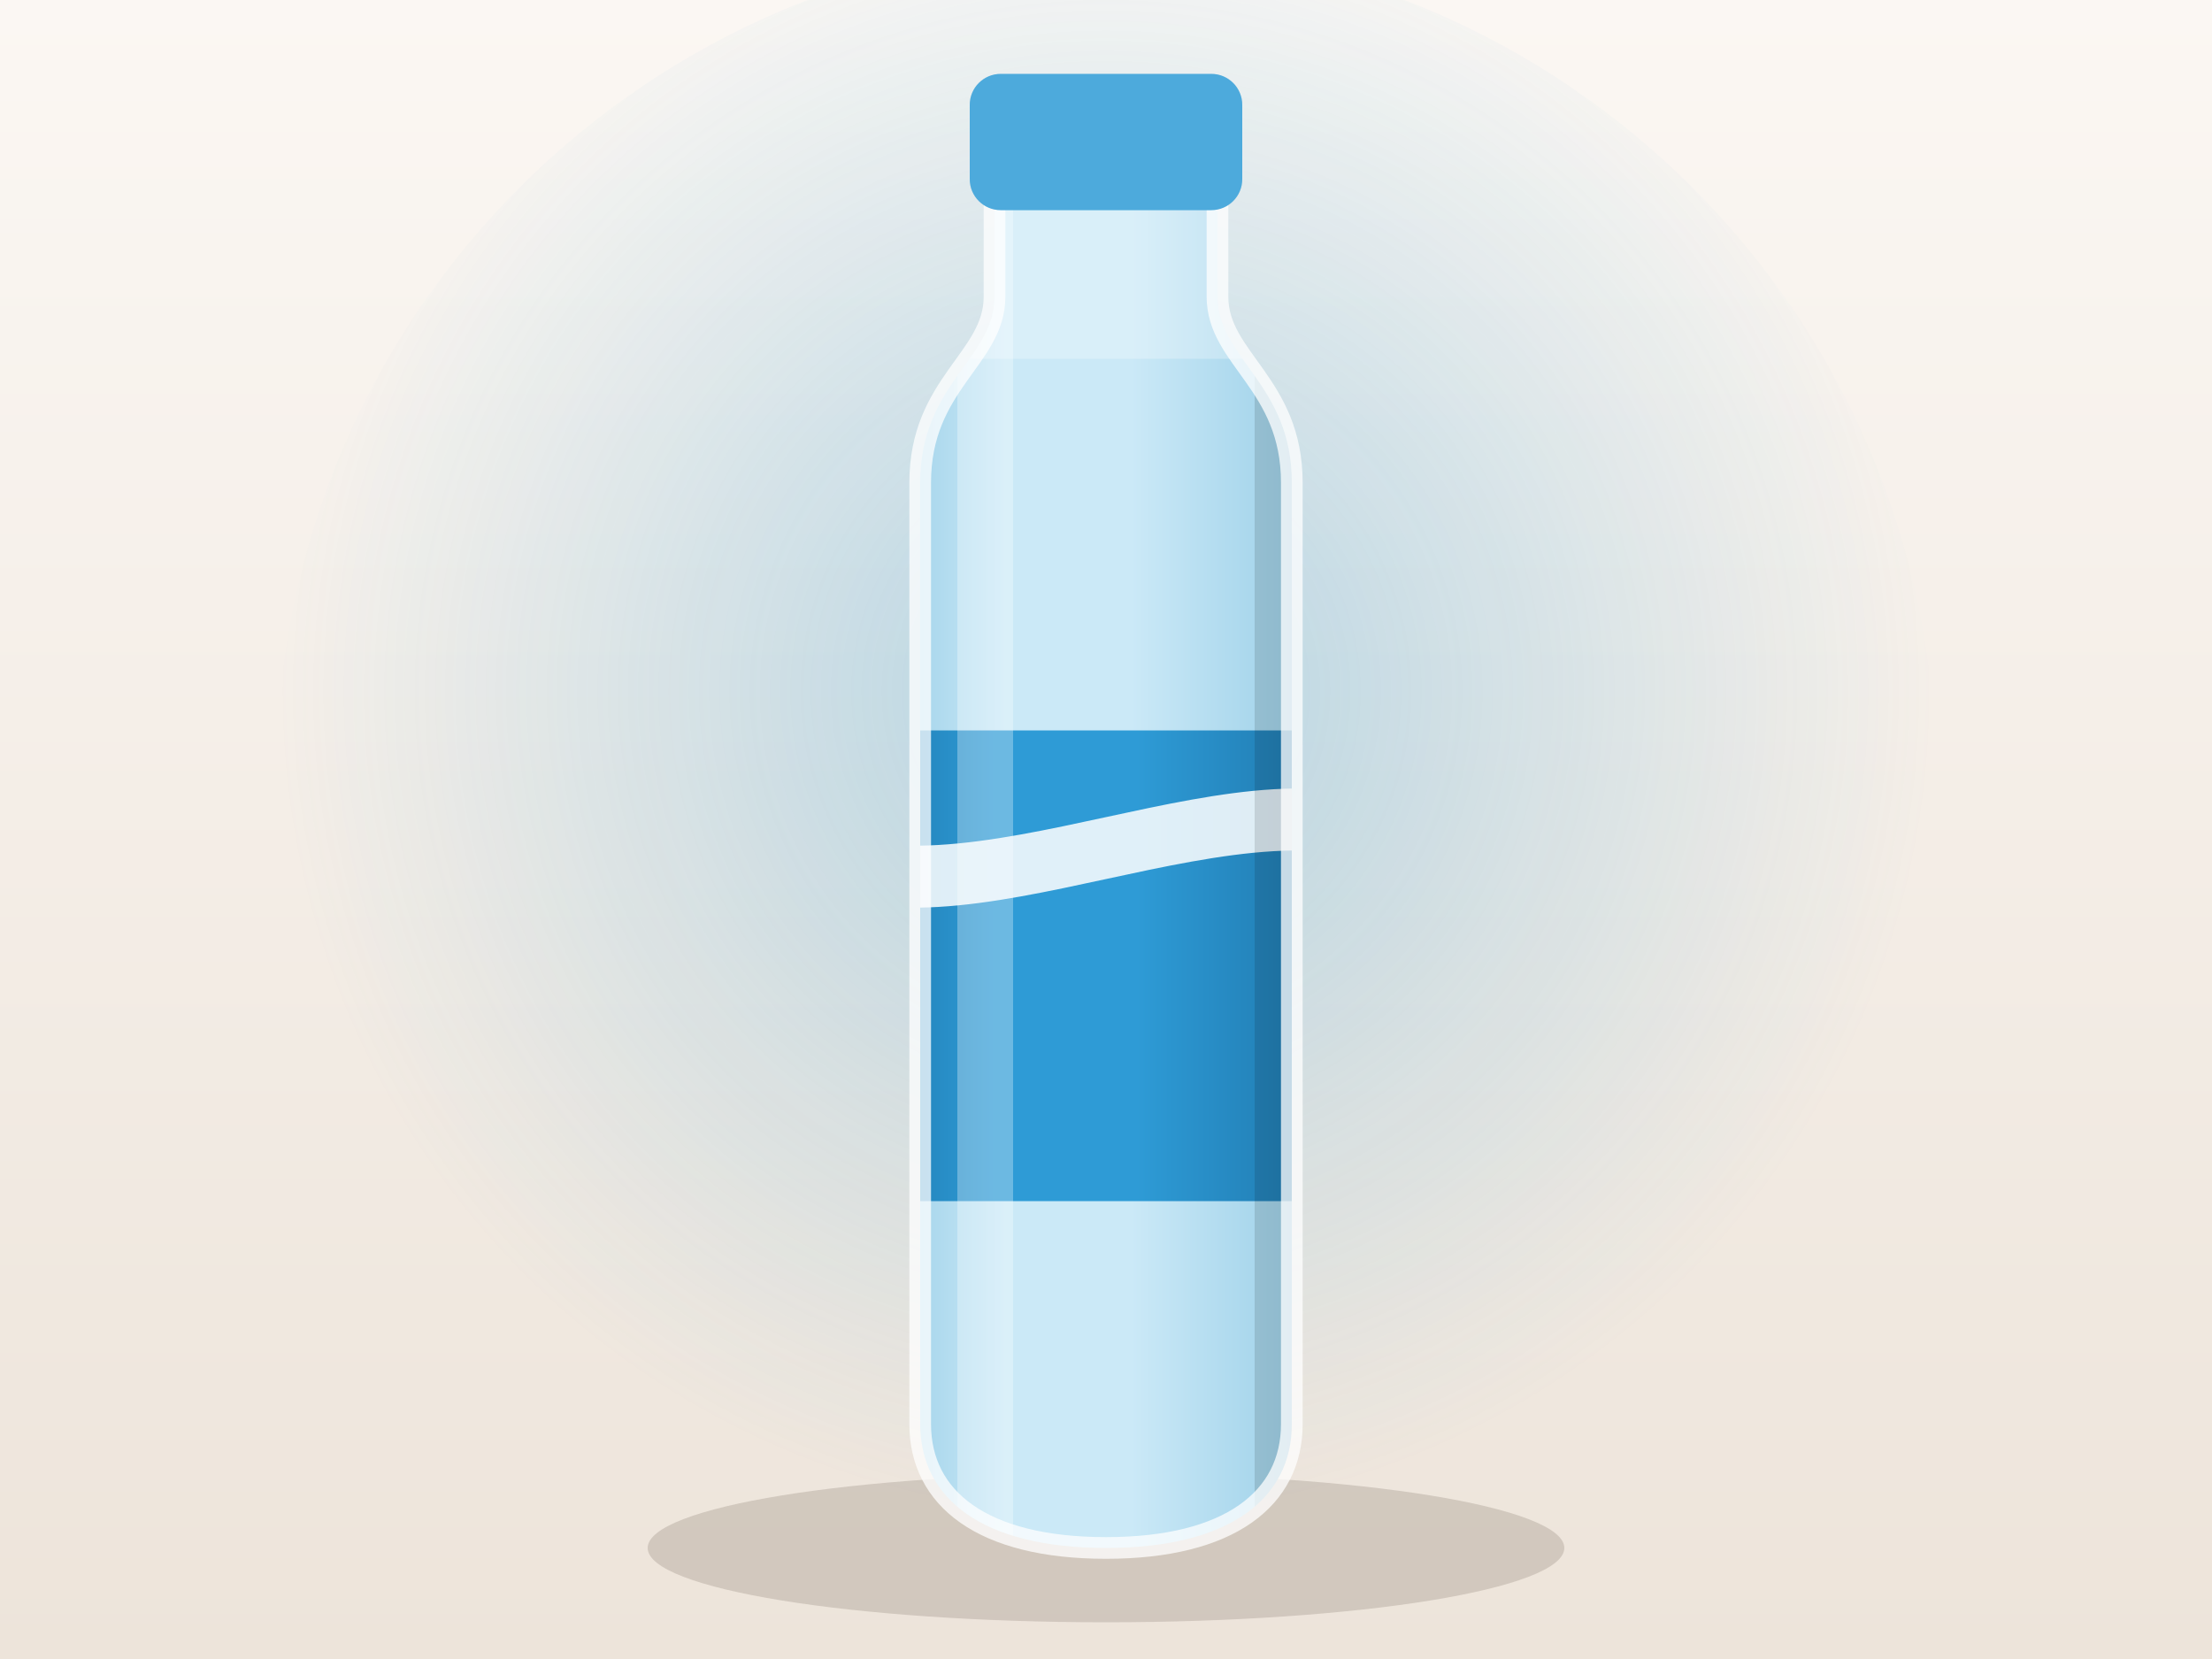
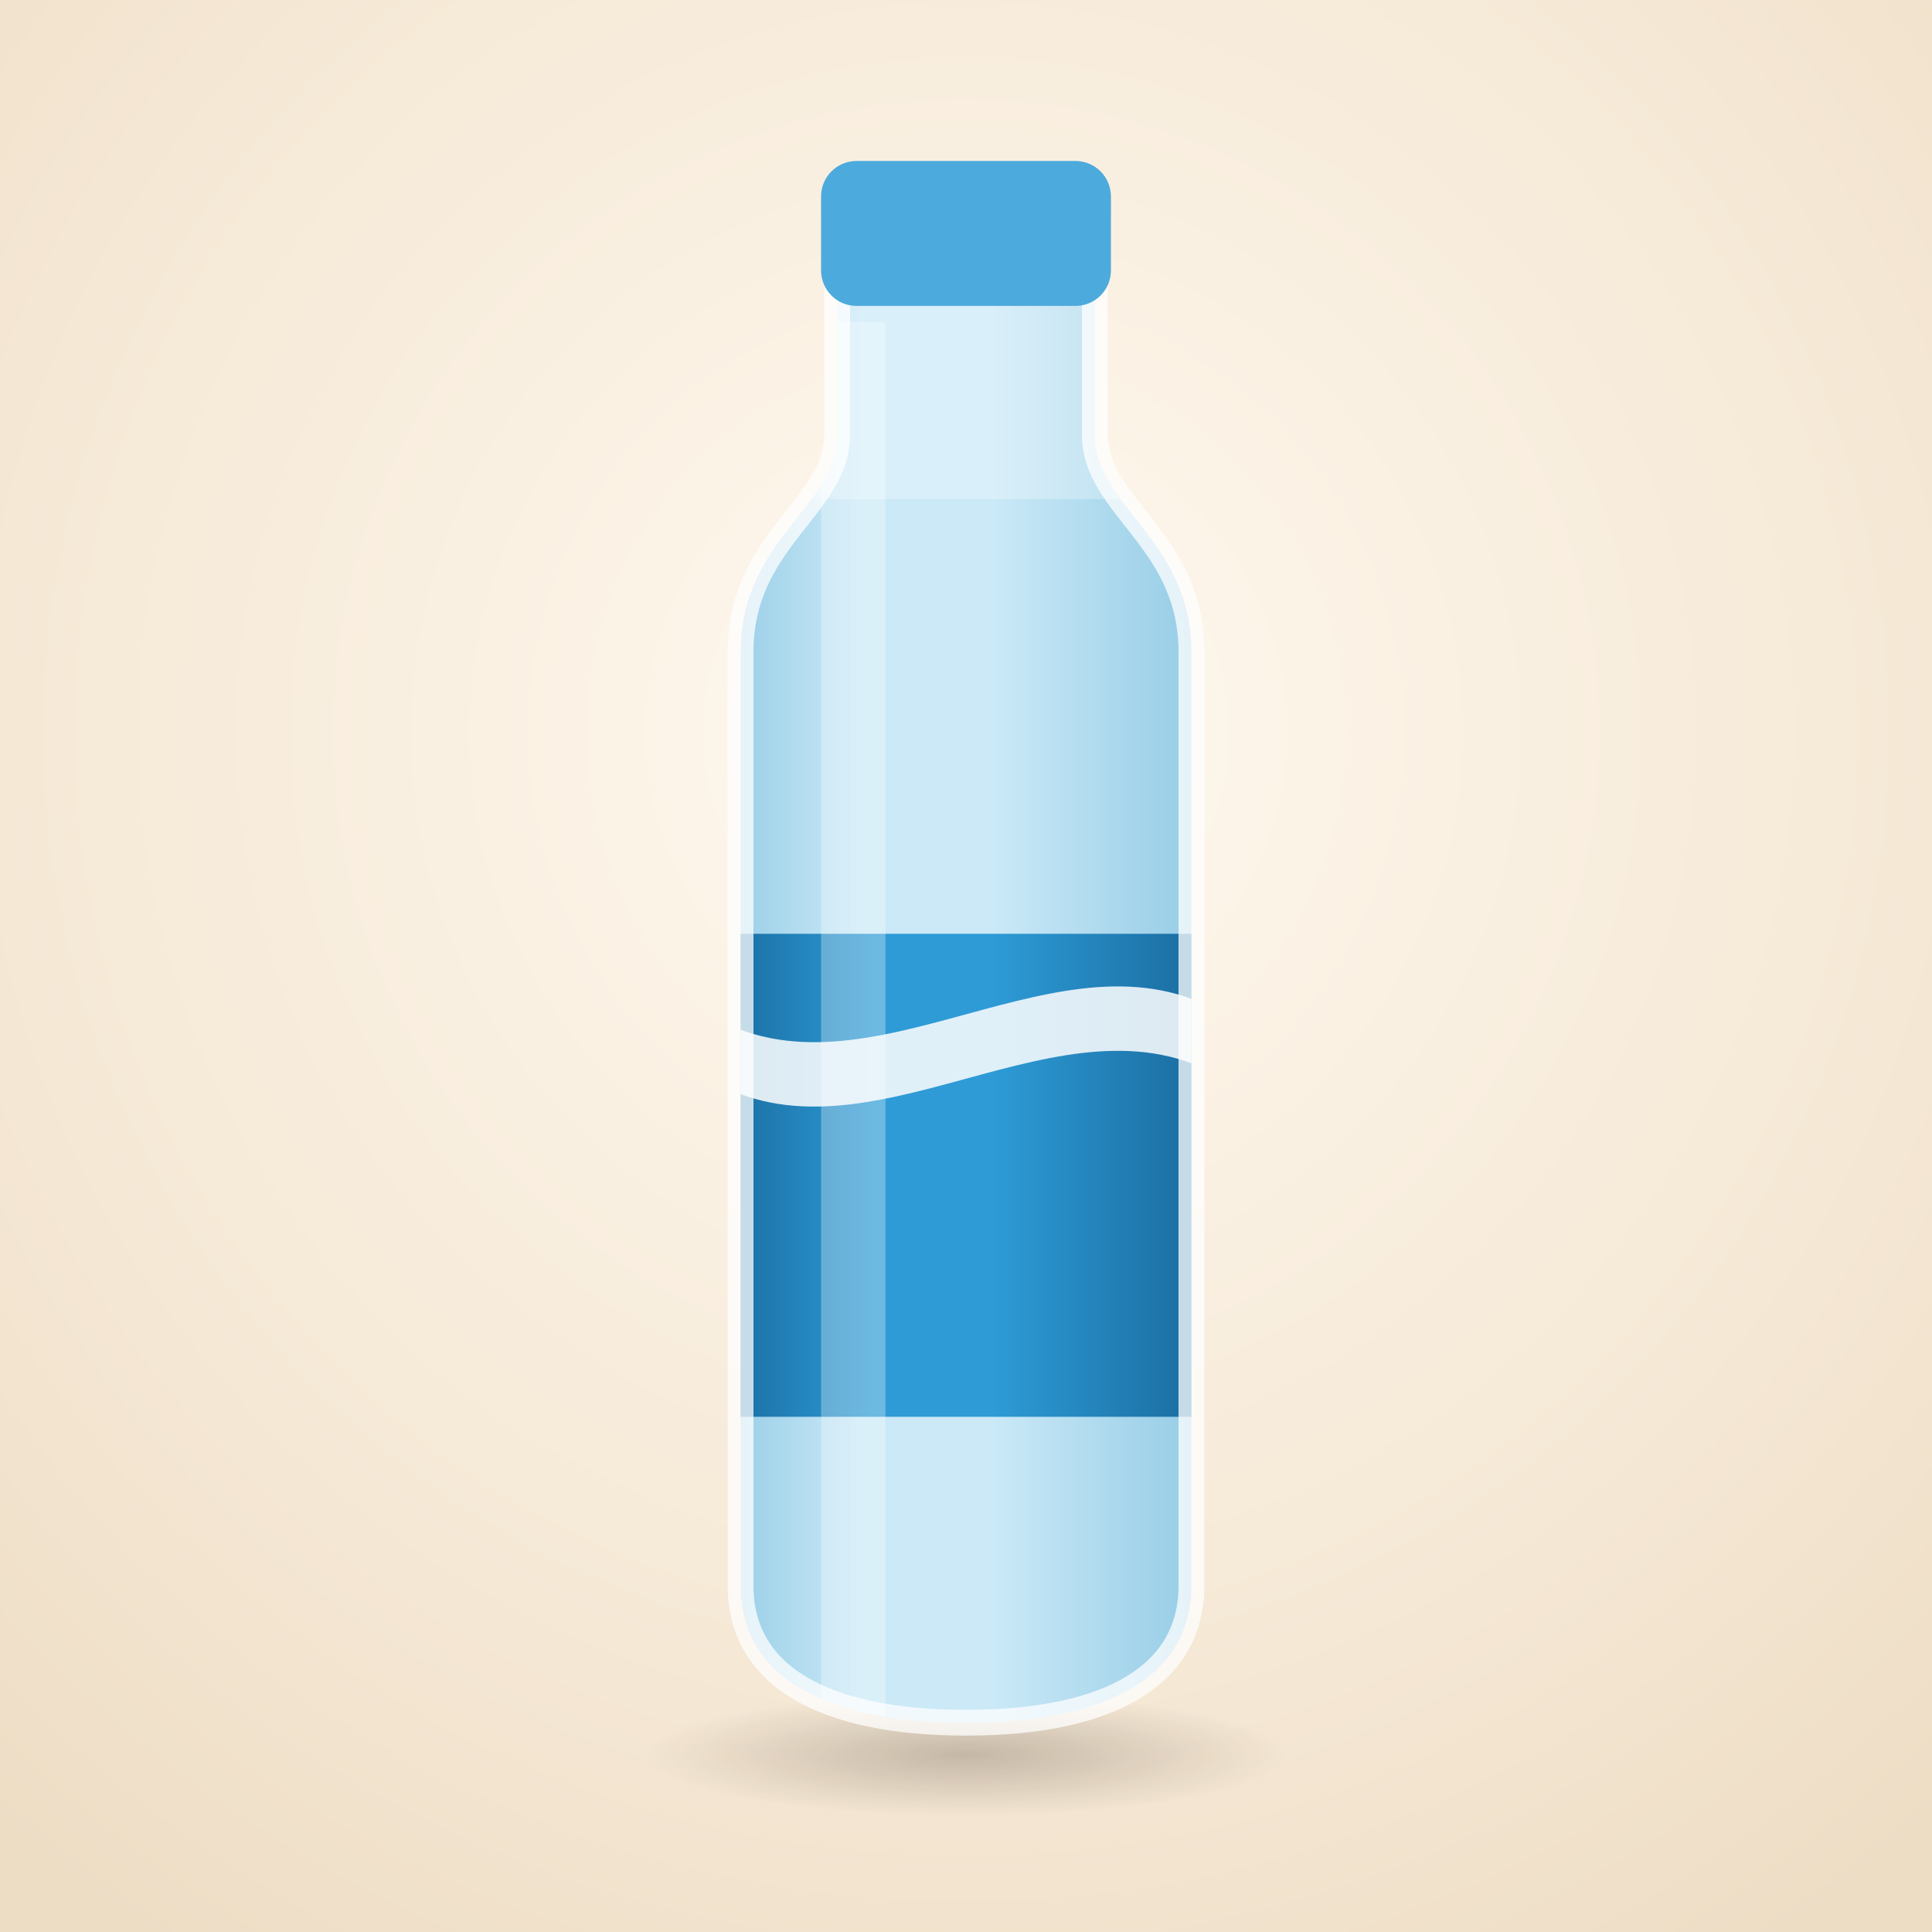
- <svg xmlns="http://www.w3.org/2000/svg" viewBox="0 0 400 300" width="400" height="300" role="img">
+ <svg xmlns="http://www.w3.org/2000/svg" viewBox="0 0 120 120" width="480" height="480" role="img">
  <defs>
-     <linearGradient id="bg" x1="0" y1="0" x2="0" y2="1">
-       <stop offset="0" stop-color="#FBF7F3" />
-       <stop offset="1" stop-color="#EDE4DA" />
-     </linearGradient>
-     <radialGradient id="halo" cx="0.5" cy="0.45" r="0.5">
-       <stop offset="0" stop-color="#2E9BD6" stop-opacity="0.32" />
-       <stop offset="1" stop-color="#2E9BD6" stop-opacity="0" />
+     <radialGradient id="bg" cx=".5" cy=".38" r=".75">
+       <stop offset="0" stop-color="#FFF9F0" />
+       <stop offset=".6" stop-color="#F6EAD8" />
+       <stop offset="1" stop-color="#EEDDC5" />
+     </radialGradient>
+     <radialGradient id="shadow" cx=".5" cy=".5" r=".5">
+       <stop offset="0" stop-color="#1E1008" stop-opacity=".22" />
+       <stop offset="1" stop-color="#1E1008" stop-opacity="0" />
    </radialGradient>
  </defs>
-   <rect width="400" height="300" fill="url(#bg)" />
-   <circle cx="200" cy="140" r="150" fill="url(#halo)" />
+   <rect width="120" height="120" fill="url(#bg)" />
  <defs>
-     <linearGradient id="liq" x1="0" y1="0" x2="1" y2="0">
+     <linearGradient id="liqb" x1="0" y1="0" x2="1" y2="0">
      <stop offset="0" stop-color="#8FC9E4" />
-       <stop offset="0.3" stop-color="#CBE9F7" />
-       <stop offset="0.55" stop-color="#CBE9F7" />
+       <stop offset=".3" stop-color="#CBE9F7" />
+       <stop offset=".55" stop-color="#CBE9F7" />
      <stop offset="1" stop-color="#8FC9E4" />
    </linearGradient>
    <linearGradient id="lbl" x1="0" y1="0" x2="1" y2="0">
      <stop offset="0" stop-color="#17679A" />
-       <stop offset="0.32" stop-color="#2E9BD6" />
-       <stop offset="0.55" stop-color="#2E9BD6" />
+       <stop offset=".32" stop-color="#2E9BD6" />
+       <stop offset=".55" stop-color="#2E9BD6" />
      <stop offset="1" stop-color="#17679A" />
    </linearGradient>
    <clipPath id="btl">
-       <path d="M182 44 h36 v20 c 0 10 12 14 12 30 v152 c 0 12 -10 20 -30 20 c -20 0 -30 -8 -30 -20 V94 c 0 -16 12 -20 12 -30 Z" />
+       <path d="M52 18 h16 v9 c0 4.5 6 6.5 6 13.5 v58 c0 5.5 -5 8.5 -14 8.5 c-9 0 -14 -3 -14 -8.5 v-58 c0 -7 6 -9 6 -13.5 Z" />
    </clipPath>
  </defs>
-   <g transform="translate(200,150) scale(1.12) translate(-200,-150)">
-     <ellipse cx="200" cy="266" rx="74" ry="12" fill="#3A2A1E" opacity="0.16" />
-     <g clip-path="url(#btl)">
-       <rect x="160" y="40" width="80" height="230" fill="url(#liq)" />
-       <rect x="160" y="40" width="80" height="34" fill="#FFFFFF" opacity="0.28" />
-       <rect x="150" y="134" width="100" height="76" fill="url(#lbl)" />
-       <path d="M150 148 c 26 16 74 -16 100 0 v 10 c -26 -16 -74 16 -100 0 Z" fill="#FFFFFF" opacity="0.85" />
-       <rect x="176" y="46" width="9" height="222" fill="#FFFFFF" opacity="0.3" />
-       <rect x="224" y="46" width="6" height="222" fill="#000000" opacity="0.12" />
-     </g>
-     <path d="M182 44 h36 v20 c 0 10 12 14 12 30 v152 c 0 12 -10 20 -30 20 c -20 0 -30 -8 -30 -20 V94 c 0 -16 12 -20 12 -30 Z" fill="none" stroke="#FFFFFF" stroke-width="3.5" stroke-opacity="0.75" />
-     <rect x="178" y="28" width="44" height="22" rx="5" fill="#2E9BD6" />
-     <rect x="178" y="28" width="44" height="22" rx="5" fill="#FFFFFF" opacity="0.15" />
+   <ellipse cx="60" cy="109" rx="20" ry="3.8" fill="url(#shadow)" />
+   <g clip-path="url(#btl)">
+     <rect x="44" y="16" width="32" height="94" fill="url(#liqb)" />
+     <rect x="44" y="16" width="32" height="15" fill="#FFFFFF" opacity=".28" />
+     <rect x="44" y="58" width="32" height="30" fill="url(#lbl)" />
+     <path d="M44 63 c10 6 22 -6 32 0 v4 c-10 -6 -22 6 -32 0 Z" fill="#FFFFFF" opacity=".85" />
+     <rect x="51" y="20" width="4" height="88" fill="#FFFFFF" opacity=".3" />
  </g>
+   <path d="M52 18 h16 v9 c0 4.5 6 6.5 6 13.5 v58 c0 5.5 -5 8.5 -14 8.5 c-9 0 -14 -3 -14 -8.5 v-58 c0 -7 6 -9 6 -13.5 Z" fill="none" stroke="#FFFFFF" stroke-width="1.6" stroke-opacity=".75" />
+   <rect x="51" y="10" width="18" height="9" rx="2.2" fill="#2E9BD6" />
+   <rect x="51" y="10" width="18" height="9" rx="2.2" fill="#FFFFFF" opacity=".15" />
</svg>
